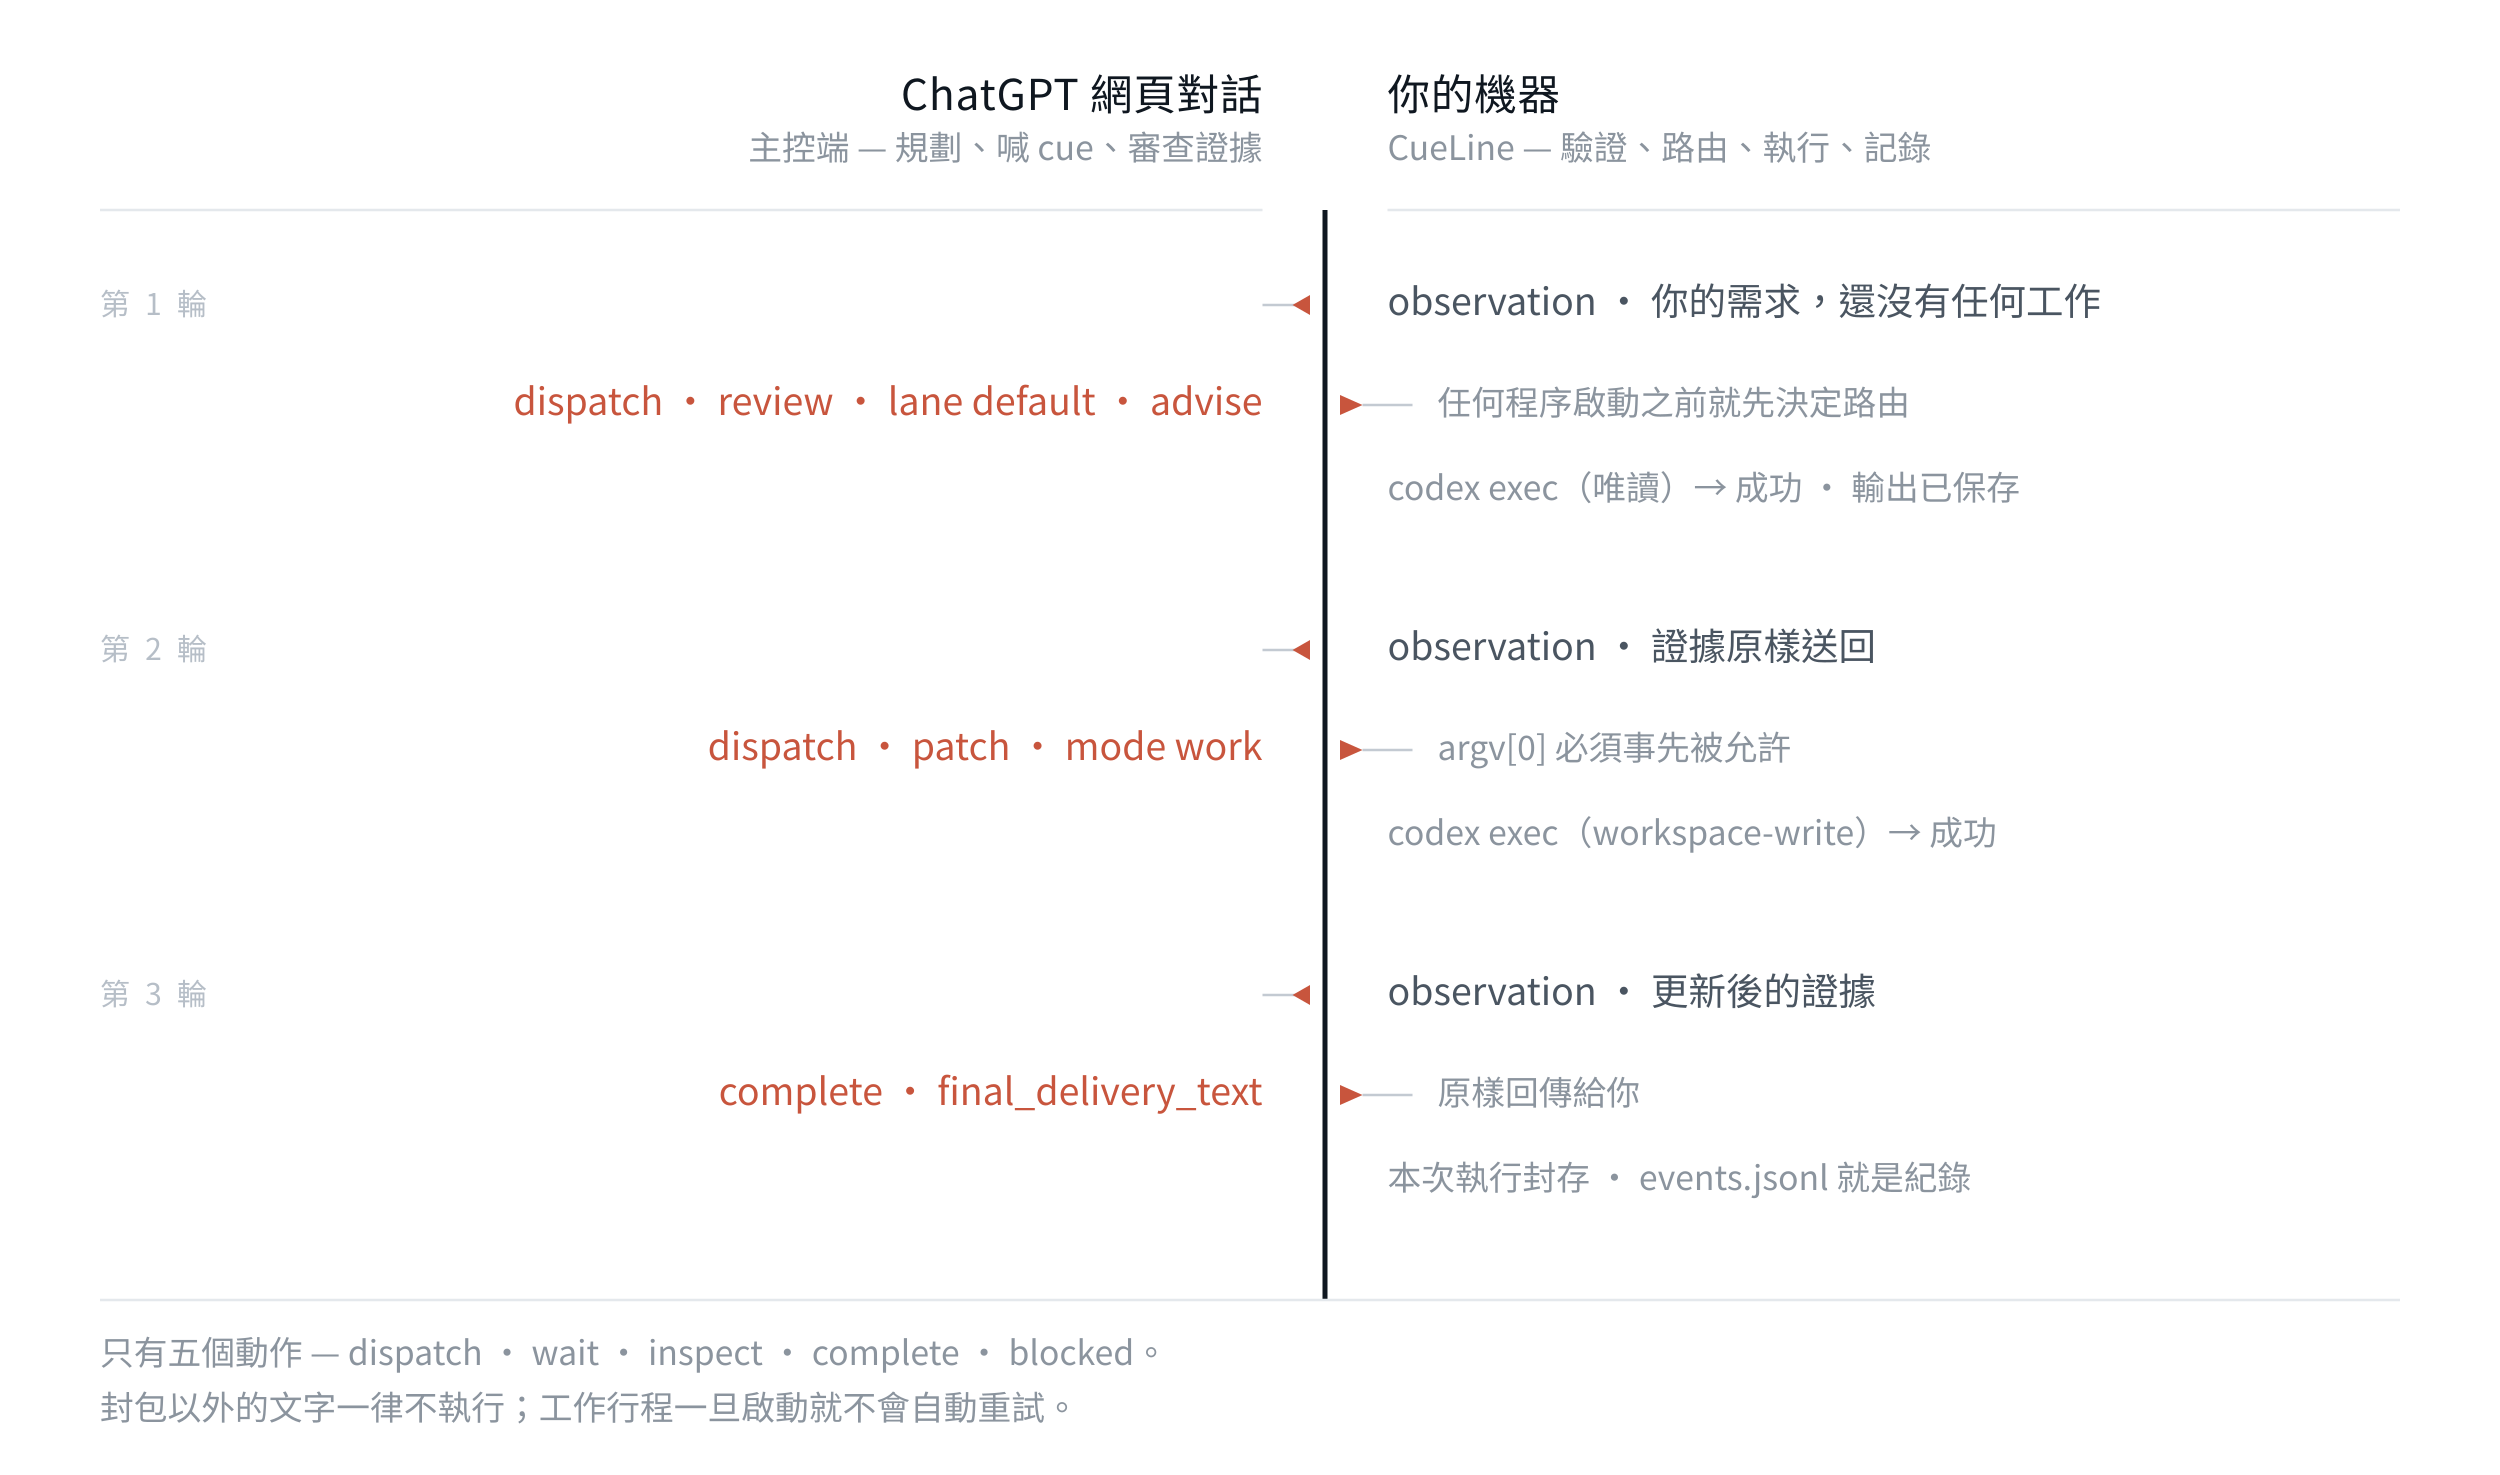
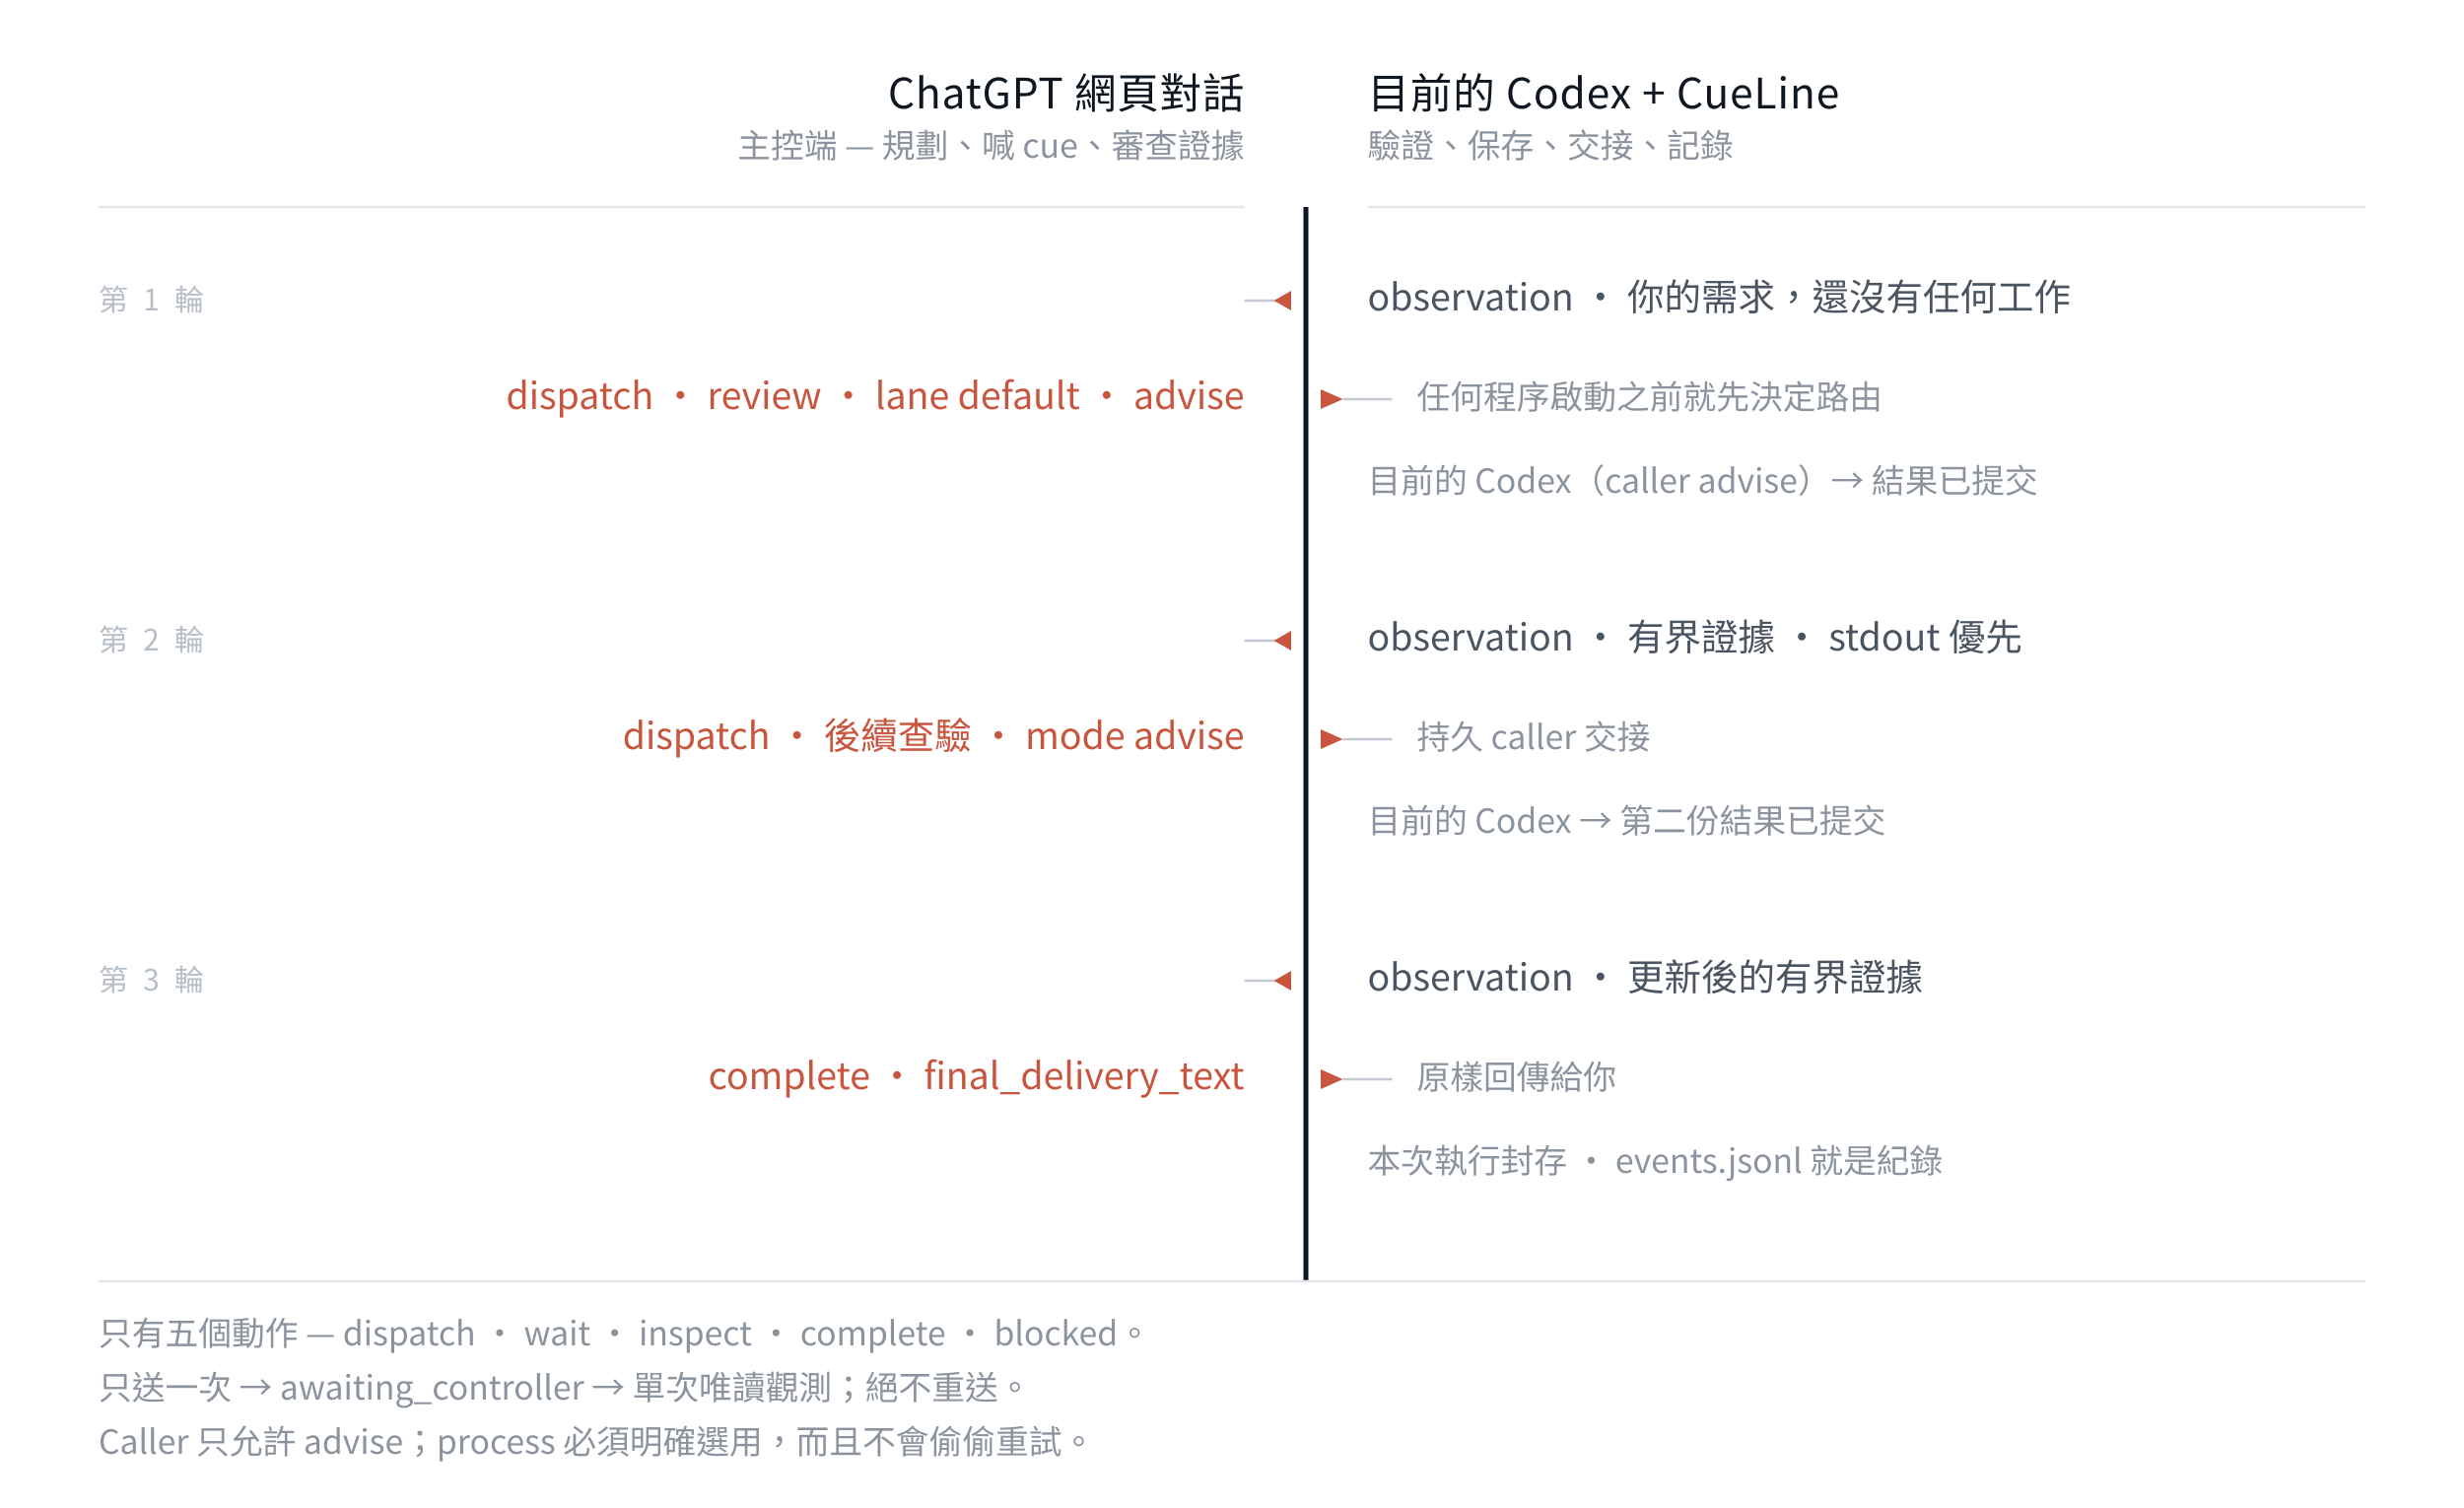
- <svg xmlns="http://www.w3.org/2000/svg" viewBox="0 0 1000 590" width="1000" height="590" role="img" aria-label="一次 CueLine 執行像一本提示本：機器送出觀測，主控端喊出一道指令，已註冊的 runner 執行它，直到主控端喊 complete。">
+ <svg xmlns="http://www.w3.org/2000/svg" viewBox="0 0 1000 612" width="1000" height="612" role="img" aria-label="一次 CueLine 執行像一本提示本：機器送出觀測，主控端喊出一道指令，已註冊的 runner 執行它，直到主控端喊 complete。">
  <style>
    text { font-family: ui-monospace, SFMono-Regular, Menlo, Consolas, "Noto Sans CJK TC", "PingFang TC", "Microsoft JhengHei", monospace }
    .hd   { fill: #0F1720; font-size: 17px; letter-spacing: .02em }
    .sub  { fill: #8B949E; font-size: 13.5px }
    .rule { stroke: #E4E8EC; stroke-width: 1 }
    .spine{ stroke: #0F1720; stroke-width: 2 }
    .tick { stroke: #C3CAD2; stroke-width: 1 }
    .say  { fill: #C8553D; font-size: 15px }
    .obs  { fill: #4A5561; font-size: 15px }
    .note { fill: #8B949E; font-size: 13.5px }
    .rnd  { fill: #B6BEC7; font-size: 12px; letter-spacing: .14em }
    .foot { fill: #8B949E; font-size: 13.5px }
    .cue  { fill: #C8553D }
    @media (prefers-color-scheme: dark) {
      .hd { fill: #E6EDF3 }
      .sub, .note, .foot { fill: #7D8590 }
      .rule { stroke: #21262D }
      .spine { stroke: #C9D1D9 }
      .tick { stroke: #30363D }
      .say { fill: #E0674C }
      .obs { fill: #ADBAC7 }
      .rnd { fill: #484F58 }
      .cue { fill: #E0674C }
    }
  </style>
  <text x="505" y="44" class="hd" text-anchor="end">ChatGPT 網頁對話</text>
  <text x="505" y="64" class="sub" text-anchor="end">主控端 — 規劃、喊 cue、審查證據</text>
-   <text x="555" y="44" class="hd">你的機器</text>
-   <text x="555" y="64" class="sub">CueLine — 驗證、路由、執行、記錄</text>
+   <text x="555" y="44" class="hd">目前的 Codex + CueLine</text>
+   <text x="555" y="64" class="sub">驗證、保存、交接、記錄</text>
  <path d="M40 84H505" class="rule" />
  <path d="M555 84H960" class="rule" />
  <path d="M530 84V520" class="spine" />
  <text x="40" y="126" class="rnd">第 1 輪</text>
  <path d="M505 122H524" class="tick" />
  <text x="555" y="126" class="obs">observation · 你的需求，還沒有任何工作</text>
  <path d="M524 118 517 122 524 126z" class="cue" />
  <path d="M536 158 545 162 536 166z" class="cue" />
  <text x="505" y="166" class="say" text-anchor="end">dispatch · review · lane default · advise</text>
  <path d="M545 162H565" class="tick" />
  <text x="575" y="166" class="note">任何程序啟動之前就先決定路由</text>
-   <text x="555" y="200" class="note">codex exec（唯讀）→ 成功 · 輸出已保存</text>
+   <text x="555" y="200" class="note">目前的 Codex（caller advise）→ 結果已提交</text>
  <text x="40" y="264" class="rnd">第 2 輪</text>
  <path d="M505 260H524" class="tick" />
-   <text x="555" y="264" class="obs">observation · 證據原樣送回</text>
+   <text x="555" y="264" class="obs">observation · 有界證據 · stdout 優先</text>
  <path d="M524 256 517 260 524 264z" class="cue" />
  <path d="M536 296 545 300 536 304z" class="cue" />
-   <text x="505" y="304" class="say" text-anchor="end">dispatch · patch · mode work</text>
+   <text x="505" y="304" class="say" text-anchor="end">dispatch · 後續查驗 · mode advise</text>
  <path d="M545 300H565" class="tick" />
-   <text x="575" y="304" class="note">argv[0] 必須事先被允許</text>
-   <text x="555" y="338" class="note">codex exec（workspace-write）→ 成功</text>
+   <text x="575" y="304" class="note">持久 caller 交接</text>
+   <text x="555" y="338" class="note">目前的 Codex → 第二份結果已提交</text>
  <text x="40" y="402" class="rnd">第 3 輪</text>
  <path d="M505 398H524" class="tick" />
-   <text x="555" y="402" class="obs">observation · 更新後的證據</text>
+   <text x="555" y="402" class="obs">observation · 更新後的有界證據</text>
  <path d="M524 394 517 398 524 402z" class="cue" />
  <path d="M536 434 545 438 536 442z" class="cue" />
  <text x="505" y="442" class="say" text-anchor="end">complete · final_delivery_text</text>
  <path d="M545 438H565" class="tick" />
  <text x="575" y="442" class="note">原樣回傳給你</text>
  <text x="555" y="476" class="note">本次執行封存 · events.jsonl 就是紀錄</text>
  <path d="M40 520H960" class="rule" />
  <text x="40" y="546" class="foot">只有五個動作 — dispatch · wait · inspect · complete · blocked。</text>
-   <text x="40" y="568" class="foot">封包以外的文字一律不執行；工作行程一旦啟動就不會自動重試。</text>
+   <text x="40" y="568" class="foot">只送一次 → awaiting_controller → 單次唯讀觀測；絕不重送。</text>
+   <text x="40" y="590" class="foot">Caller 只允許 advise；process 必須明確選用，而且不會偷偷重試。</text>
</svg>
